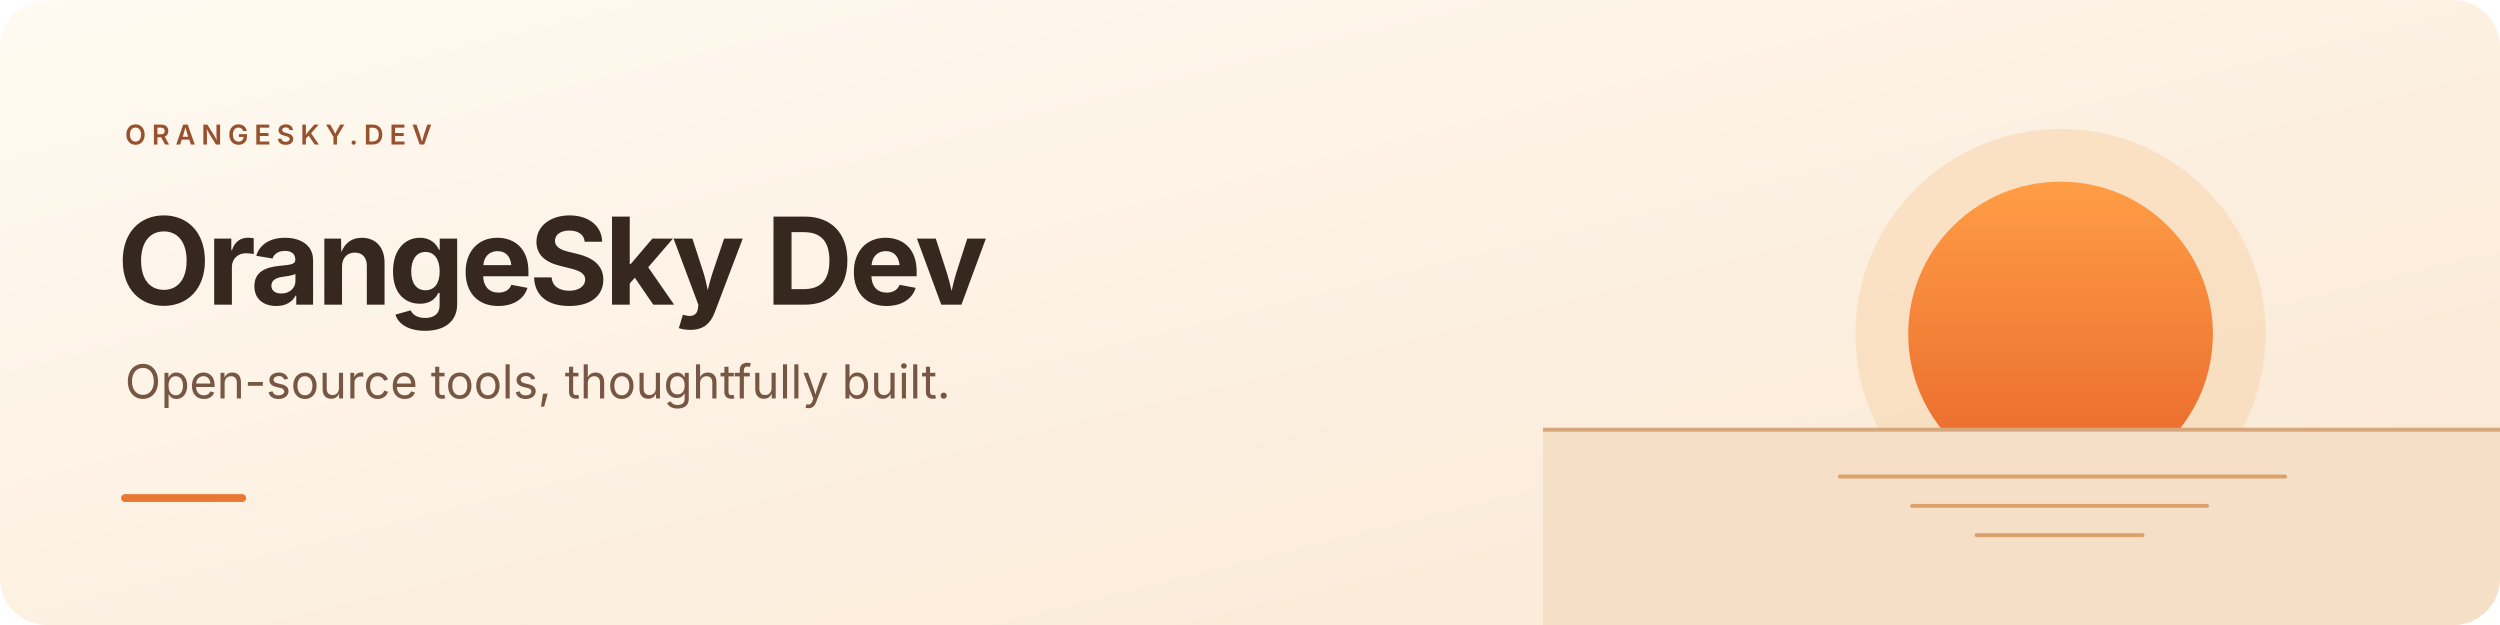
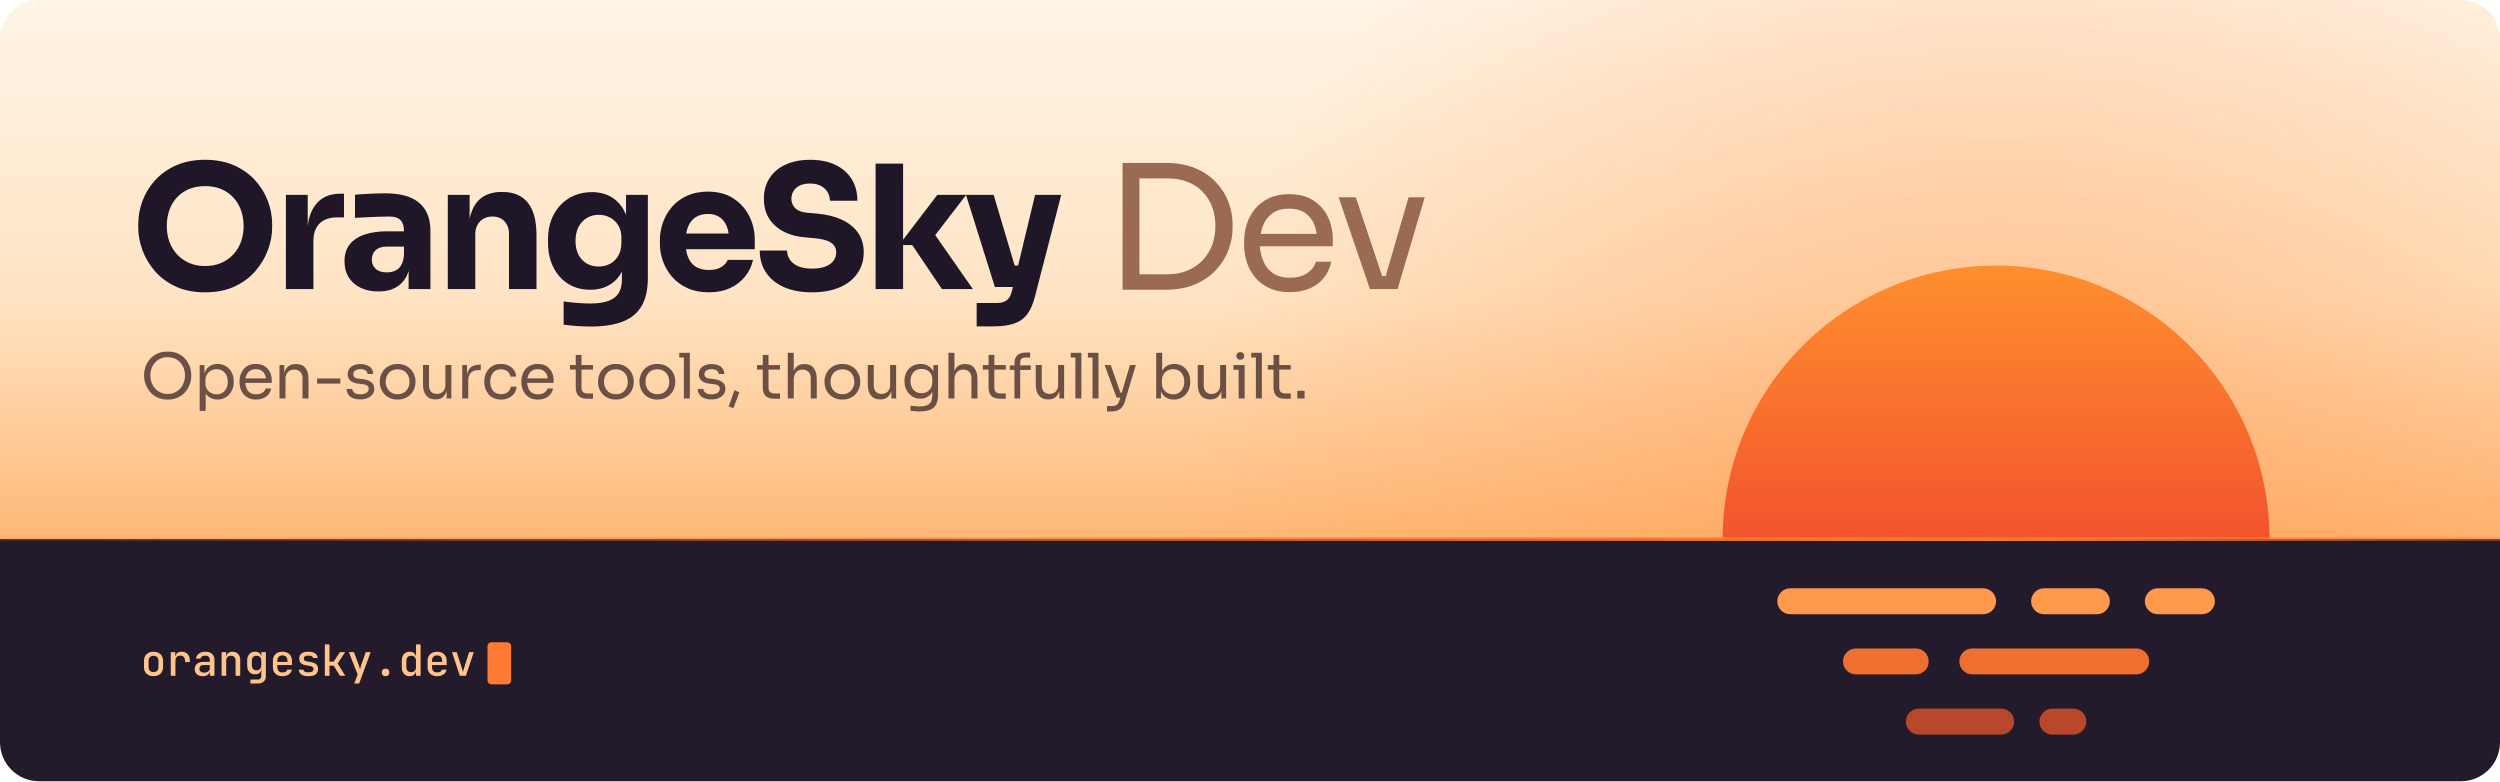
- <svg xmlns="http://www.w3.org/2000/svg" width="1280" height="320" viewBox="0 0 1280 320" role="img" aria-labelledby="title desc">
+ <svg xmlns="http://www.w3.org/2000/svg" width="1280" height="400" viewBox="0 0 1280 400" role="img" aria-labelledby="title desc">
  <defs>
-     <linearGradient id="sky" x1="0" y1="0" x2="1" y2="1">
-       <stop offset="0" stop-color="#fffaf2" />
-       <stop offset="1" stop-color="#fae7d2" />
+     <linearGradient id="sky" x1="0" y1="0" x2="0" y2="276" gradientUnits="userSpaceOnUse">
+       <stop offset="0" stop-color="#fff4e6" />
+       <stop offset="0.55" stop-color="#ffe4c4" />
+       <stop offset="1" stop-color="#ffb877" />
    </linearGradient>
-     <linearGradient id="sun" x1="0" y1="0" x2="0" y2="1">
-       <stop offset="0" stop-color="#ff9d45" />
-       <stop offset="1" stop-color="#e8662b" />
+     <radialGradient id="glow" cx="1022" cy="276" r="420" gradientUnits="userSpaceOnUse">
+       <stop offset="0" stop-color="#ff9447" stop-opacity="0.5" />
+       <stop offset="1" stop-color="#ff9447" stop-opacity="0" />
+     </radialGradient>
+     <linearGradient id="sun" x1="0" y1="136" x2="0" y2="276" gradientUnits="userSpaceOnUse">
+       <stop offset="0" stop-color="#ff8f2e" />
+       <stop offset="1" stop-color="#f2542d" />
+     </linearGradient>
+     <linearGradient id="horizon" x1="0" y1="0" x2="1280" y2="0" gradientUnits="userSpaceOnUse">
+       <stop offset="0" stop-color="#ff7a33" stop-opacity="0.15" />
+       <stop offset="0.8" stop-color="#ff7a33" stop-opacity="1" />
+       <stop offset="1" stop-color="#ff7a33" stop-opacity="0.35" />
    </linearGradient>
    <clipPath id="frame">
-       <rect width="1280" height="320" rx="24" />
+       <rect width="1280" height="400" rx="20" />
    </clipPath>
  </defs>
  <g clip-path="url(#frame)">
-     <rect width="1280" height="320" fill="url(#sky)" />
-     <circle cx="1055" cy="171" r="105" fill="#f7d5ad" opacity="0.55" />
-     <circle cx="1055" cy="171" r="78" fill="url(#sun)" />
-     <path d="M790 220 H1280 V320 H790 Z" fill="#f5dfc7" />
-     <path d="M790 220 H1280" stroke="#d7a67b" stroke-width="2" />
-     <path d="M942 244 H1170 M979 259 H1130 M1012 274 H1097" fill="none" stroke="#dca16b" stroke-width="2" stroke-linecap="round" />
-     <g font-family="Segoe UI, Inter, Arial, sans-serif">
-       <text x="64" y="74" fill="#98512d" font-size="14" font-weight="600" letter-spacing="3">ORANGESKY.DEV</text>
-       <text x="60" y="156" fill="#36271f" font-size="62" font-weight="650" letter-spacing="-2">OrangeSky Dev</text>
-       <text x="64" y="204" fill="#775744" font-size="24">Open-source tools, thoughtfully built.</text>
-       <path d="M64 255 H124" stroke="#e87834" stroke-width="4" stroke-linecap="round" />
-     </g>
+     <rect width="1280" height="276" fill="url(#sky)" />
+     <rect width="1280" height="276" fill="url(#glow)" />
+     <path d="M882 276A140 140 0 0 1 1162 276Z" fill="url(#sun)" />
+     <rect y="276" width="1280" height="124" fill="#231a2c" />
+     <rect y="275" width="1280" height="2" fill="url(#horizon)" />
+     <rect x="910" y="301.2" width="112" height="13.3" rx="6.65" fill="#ff9a4d" />
+     <rect x="1039.92" y="301.2" width="40.32" height="13.3" rx="6.65" fill="#ff9a4d" />
+     <rect x="1098.16" y="301.2" width="35.84" height="13.3" rx="6.65" fill="#ff9a4d" />
+     <rect x="943.6" y="332" width="43.9" height="13.3" rx="6.65" fill="#ef6f31" />
+     <rect x="1003.18" y="332" width="97.22" height="13.3" rx="6.65" fill="#ef6f31" />
+     <rect x="975.8" y="362.8" width="55.44" height="13.3" rx="6.65" fill="#b9472b" />
+     <rect x="1044.18" y="362.8" width="24.02" height="13.3" rx="6.65" fill="#b9472b" />
+     <path d="M105.02 149.67L105.02 149.67Q96.3 149.67 89.84 146.64Q83.37 143.6 79.14 138.63Q74.92 133.66 72.85 127.85Q70.78 122.04 70.78 116.67L70.78 116.67L70.78 114.74Q70.78 108.75 72.94 102.9Q75.1 97.05 79.41 92.3Q83.72 87.54 90.14 84.68Q96.57 81.82 105.02 81.82L105.02 81.82Q113.46 81.82 119.89 84.68Q126.31 87.54 130.62 92.3Q134.94 97.05 137.14 102.9Q139.34 108.75 139.34 114.74L139.34 114.74L139.34 116.67Q139.34 122.04 137.22 127.85Q135.11 133.66 130.89 138.63Q126.66 143.6 120.2 146.64Q113.73 149.67 105.02 149.67M105.02 136.21L105.02 136.21Q109.59 136.21 113.24 134.62Q116.9 133.04 119.49 130.22Q122.09 127.41 123.41 123.71Q124.73 120.02 124.73 115.79L124.73 115.79Q124.73 111.3 123.36 107.56Q122 103.82 119.4 101.05Q116.81 98.28 113.2 96.78Q109.59 95.29 105.02 95.29L105.02 95.29Q100.44 95.29 96.83 96.78Q93.22 98.28 90.63 101.05Q88.03 103.82 86.71 107.56Q85.39 111.3 85.39 115.79L85.39 115.79Q85.39 120.02 86.71 123.71Q88.03 127.41 90.63 130.22Q93.22 133.04 96.83 134.62Q100.44 136.21 105.02 136.21M160.46 148L146.38 148L146.38 99.78L157.55 99.78L157.55 115.7Q158.34 108.84 161.69 104.7L161.69 104.7Q166 99.16 174.27 99.16L174.27 99.16L176.12 99.16L176.12 111.3L172.6 111.3Q166.79 111.3 163.62 114.43Q160.46 117.55 160.46 123.45L160.46 123.45L160.46 148M220.38 148L209.21 148L209.21 138.76Q208.59 140.61 207.8 142.1L207.8 142.1Q205.78 145.54 202.3 147.38Q198.82 149.23 193.81 149.23L193.81 149.23Q188.62 149.23 184.7 147.38Q180.78 145.54 178.58 142.06Q176.38 138.58 176.38 133.74L176.38 133.74Q176.38 128.46 179.11 125.08Q181.84 121.69 186.77 120.06Q191.7 118.43 198.12 118.43L198.12 118.43L206.83 118.43L206.83 118.26Q206.83 114.56 205.07 112.71Q203.31 110.86 199.44 110.86L199.44 110.86Q197.5 110.86 194.34 110.95Q191.17 111.04 187.82 111.22Q184.48 111.39 181.75 111.57L181.75 111.57L181.75 99.69Q183.78 99.51 186.5 99.34Q189.23 99.16 192.14 99.07Q195.04 98.98 197.59 98.98L197.59 98.98Q204.98 98.98 210.04 101.1Q215.1 103.21 217.74 107.48Q220.38 111.74 220.38 118.43L220.38 118.43L220.38 148M206.83 130.14L206.83 126.26L198.03 126.26Q194.34 126.26 192.36 128.07Q190.38 129.87 190.38 132.95L190.38 132.95Q190.38 135.86 192.36 137.66Q194.34 139.46 198.03 139.46L198.03 139.46Q200.41 139.46 202.3 138.63Q204.19 137.79 205.42 135.77Q206.66 133.74 206.83 130.14L206.83 130.14M243.35 148L229.27 148L229.27 99.78L240.45 99.78L240.45 111.92Q240.89 109.9 241.59 108.14L241.59 108.14Q243.44 103.21 247.31 100.74Q251.18 98.28 256.73 98.28L256.73 98.28L257.34 98.28Q265.79 98.28 270.24 103.78Q274.68 109.28 274.68 120.46L274.68 120.46L274.68 148L260.6 148L260.6 119.66Q260.6 115.79 258.31 113.33Q256.02 110.86 252.15 110.86L252.15 110.86Q248.19 110.86 245.77 113.37Q243.35 115.88 243.35 119.93L243.35 119.93L243.35 148M302.58 167.18L302.58 167.18Q299.06 167.18 295.36 166.92Q291.66 166.66 288.58 166.22L288.58 166.22L288.58 154.34Q291.66 154.78 295.4 155.08Q299.14 155.39 302.22 155.39L302.22 155.39Q307.94 155.39 311.51 154.07Q315.07 152.75 316.74 150.07Q318.42 147.38 318.42 143.16L318.42 143.16L318.42 139.02Q316.13 143.51 311.99 145.89L311.99 145.89Q307.86 148.35 302.14 148.35L302.14 148.35Q297.21 148.35 293.2 146.55Q289.2 144.74 286.38 141.49Q283.57 138.23 282.07 133.88Q280.58 129.52 280.58 124.42L280.58 124.42L280.58 122.39Q280.58 117.29 282.16 112.89Q283.74 108.49 286.74 105.23Q289.73 101.98 293.86 100.17Q298 98.37 303.02 98.37L303.02 98.37Q308.82 98.37 313.09 100.92Q317.36 103.47 319.82 108.4L319.82 108.4Q320.18 109.19 320.53 109.98L320.53 109.98L320.53 99.78L331.7 99.78L331.7 142.28Q331.7 151.17 328.54 156.62Q325.37 162.08 318.9 164.63Q312.43 167.18 302.58 167.18M306.54 136.47L306.54 136.47Q309.79 136.47 312.43 135.02Q315.07 133.57 316.61 130.84Q318.15 128.11 318.15 124.24L318.15 124.24L318.15 121.69Q318.15 117.9 316.52 115.31Q314.9 112.71 312.26 111.35Q309.62 109.98 306.62 109.98L306.62 109.98Q303.1 109.98 300.38 111.66Q297.65 113.33 296.15 116.32Q294.66 119.31 294.66 123.36L294.66 123.36Q294.66 127.5 296.2 130.44Q297.74 133.39 300.42 134.93Q303.1 136.47 306.54 136.47M362.94 149.67L362.94 149.67Q356.78 149.67 352.08 147.56Q347.37 145.45 344.24 141.88Q341.12 138.32 339.49 133.88Q337.86 129.43 337.86 124.77L337.86 124.77L337.86 123.01Q337.86 118.17 339.49 113.72Q341.12 109.28 344.2 105.76Q347.28 102.24 351.9 100.17Q356.52 98.1 362.42 98.1L362.42 98.1Q370.16 98.1 375.48 101.58Q380.81 105.06 383.62 110.64Q386.44 116.23 386.44 122.83L386.44 122.83L386.44 127.58L351.24 127.58Q351.5 129.7 352.21 131.46L352.21 131.46Q353.44 134.71 356.08 136.47Q358.72 138.23 362.94 138.23L362.94 138.23Q366.82 138.23 369.28 136.74Q371.74 135.24 372.62 133.04L372.62 133.04L385.56 133.04Q384.5 137.88 381.42 141.66Q378.34 145.45 373.68 147.56Q369.02 149.67 362.94 149.67M351.33 119.58L351.33 119.58L373.06 119.58Q372.8 117.55 372.1 115.88L372.1 115.88Q370.86 112.8 368.44 111.17Q366.02 109.54 362.42 109.54L362.42 109.54Q358.72 109.54 356.17 111.22Q353.62 112.89 352.3 116.06L352.3 116.06Q351.68 117.64 351.33 119.58M415.83 149.67L415.83 149.67Q407.12 149.67 401.14 146.9Q395.15 144.13 392.07 139.33Q388.99 134.54 388.99 128.29L388.99 128.29L402.98 128.29Q402.98 130.75 404.35 132.86Q405.71 134.98 408.53 136.25Q411.34 137.53 415.83 137.53L415.83 137.53Q419.88 137.53 422.61 136.47Q425.34 135.42 426.74 133.52Q428.15 131.63 428.15 129.17L428.15 129.17Q428.15 126.09 425.51 124.28Q422.87 122.48 416.98 121.95L416.98 121.95L412.14 121.51Q402.54 120.72 396.82 115.53Q391.1 110.34 391.1 101.8L391.1 101.8Q391.1 95.64 394.05 91.15Q397 86.66 402.28 84.24Q407.56 81.82 414.78 81.82L414.78 81.82Q422.34 81.82 427.76 84.42Q433.17 87.02 436.07 91.72Q438.98 96.43 438.98 102.77L438.98 102.77L424.9 102.77Q424.9 100.39 423.75 98.41Q422.61 96.43 420.36 95.2Q418.12 93.97 414.78 93.97L414.78 93.97Q411.61 93.97 409.45 95.02Q407.3 96.08 406.24 97.88Q405.18 99.69 405.18 101.8L405.18 101.8Q405.18 104.53 407.12 106.55Q409.06 108.58 413.46 108.93L413.46 108.93L418.38 109.37Q425.42 109.98 430.79 112.4Q436.16 114.82 439.2 119Q442.23 123.18 442.23 129.17L442.23 129.17Q442.23 135.33 439.02 139.95Q435.81 144.57 429.91 147.12Q424.02 149.67 415.83 149.67M498.11 148L482.27 148L467.05 125.47L462.38 125.47L462.38 148L448.3 148L448.3 83.76L462.38 83.76L462.38 122.74L479.9 99.78L494.68 99.78L478.84 120.37L498.11 148M508.67 167.1L500.05 167.1L500.05 155.13L510.08 155.13Q512.37 155.13 513.95 154.56Q515.54 153.98 516.5 152.66Q517.47 151.34 518.09 149.06L518.09 149.06L518.62 146.94L509.38 146.94L494.59 99.78L508.76 99.78L519.5 135.94L521.26 135.94L529.97 99.78L543.34 99.78L529.88 151.87Q528.47 157.5 525.96 160.85Q523.46 164.19 519.28 165.64Q515.1 167.1 508.67 167.1L508.67 167.1" fill="#1f1727" />
+     <path d="M596.76 148.35L574.76 148.35L574.76 83.41L596.76 83.41Q605.47 83.41 611.9 86.09Q618.32 88.78 622.59 93.31Q626.86 97.84 628.97 103.43Q631.08 109.02 631.08 114.82L631.08 114.82L631.08 116.76Q631.08 122.39 628.97 128.02Q626.86 133.66 622.59 138.23Q618.32 142.81 611.9 145.58Q605.47 148.35 596.76 148.35L596.76 148.35M597.64 91.33L583.38 91.33L583.38 140.43L597.64 140.43Q603.45 140.43 607.98 138.54Q612.51 136.65 615.72 133.3Q618.94 129.96 620.61 125.47Q622.28 120.98 622.28 115.79L622.28 115.79Q622.28 110.34 620.61 105.89Q618.94 101.45 615.72 98.15Q612.51 94.85 607.98 93.09Q603.45 91.33 597.64 91.33L597.64 91.33M660.47 149.58L660.47 149.58Q654.31 149.58 649.82 147.47Q645.34 145.36 642.52 141.88Q639.7 138.41 638.34 134.1Q636.98 129.78 636.98 125.3L636.98 125.3L636.98 123.71Q636.98 119.14 638.34 114.82Q639.7 110.51 642.52 107.04Q645.34 103.56 649.69 101.49Q654.05 99.42 659.94 99.42L659.94 99.42Q667.6 99.42 672.57 102.72Q677.54 106.02 679.96 111.22Q682.38 116.41 682.38 122.3L682.38 122.3L682.38 126.09L645.07 126.09Q645.34 130.14 646.74 133.48L646.74 133.48Q648.33 137.53 651.76 139.86Q655.19 142.19 660.47 142.19L660.47 142.19Q666.02 142.19 669.49 139.73Q672.97 137.26 673.67 134.01L673.67 134.01L681.59 134.01Q680.62 138.85 677.72 142.37Q674.82 145.89 670.42 147.74Q666.02 149.58 660.47 149.58M645.42 119.75L645.42 119.75L674.11 119.75Q673.76 116.85 672.7 114.47L672.7 114.47Q671.12 110.86 667.95 108.84Q664.78 106.82 659.94 106.82L659.94 106.82Q654.93 106.82 651.63 109.1Q648.33 111.39 646.74 115.35L646.74 115.35Q645.86 117.38 645.42 119.75M715.56 148L701.39 148L685.38 101.01L694.18 101.01L707.64 141.31L709.49 141.31L721.19 101.01L729.46 101.01L715.56 148" fill="#9a6a52" />
+     <path d="M85.86 204.58L85.86 204.58Q82.72 204.58 80.45 203.46Q78.18 202.34 76.7 200.51Q75.23 198.69 74.51 196.61Q73.79 194.53 73.79 192.61L73.79 192.61L73.79 191.9Q73.79 189.82 74.53 187.71Q75.26 185.6 76.77 183.86Q78.27 182.11 80.53 181.06Q82.78 180 85.86 180L85.86 180Q88.93 180 91.18 181.06Q93.44 182.11 94.94 183.86Q96.45 185.6 97.18 187.71Q97.92 189.82 97.92 191.9L97.92 191.9L97.92 192.61Q97.92 194.53 97.2 196.61Q96.48 198.69 95.01 200.51Q93.54 202.34 91.26 203.46Q88.99 204.58 85.86 204.58M85.86 201.7L85.86 201.7Q87.9 201.7 89.55 200.93Q91.2 200.16 92.35 198.83Q93.5 197.5 94.11 195.82Q94.72 194.14 94.72 192.29L94.72 192.29Q94.72 190.34 94.11 188.64Q93.5 186.94 92.35 185.65Q91.2 184.35 89.55 183.62Q87.9 182.88 85.86 182.88L85.86 182.88Q83.81 182.88 82.16 183.62Q80.51 184.35 79.36 185.65Q78.21 186.94 77.6 188.64Q76.99 190.34 76.99 192.29L76.99 192.29Q76.99 194.14 77.6 195.82Q78.21 197.5 79.36 198.83Q80.51 200.16 82.16 200.93Q83.81 201.7 85.86 201.7M105.31 210.4L102.24 210.4L102.24 186.91L104.67 186.91L104.67 191.07Q104.93 190.34 105.28 189.73L105.28 189.73Q106.27 188 107.9 187.17Q109.54 186.34 111.46 186.34L111.46 186.34Q113.31 186.34 114.83 187.04Q116.35 187.74 117.44 188.96Q118.53 190.18 119.1 191.78Q119.68 193.38 119.68 195.17L119.68 195.17L119.68 195.74Q119.68 197.54 119.07 199.14Q118.46 200.74 117.36 201.95Q116.26 203.17 114.74 203.87Q113.22 204.58 111.39 204.58Q109.57 204.58 107.9 203.78L107.9 203.78Q106.37 203.04 105.31 201.44L105.31 201.44L105.31 210.4M110.91 201.89L110.91 201.89Q112.64 201.89 113.92 201.07Q115.2 200.26 115.9 198.8Q116.61 197.34 116.61 195.46L116.61 195.46Q116.61 193.54 115.9 192.1Q115.2 190.66 113.92 189.84Q112.64 189.02 110.91 189.02L110.91 189.02Q109.38 189.02 108.06 189.71Q106.75 190.4 105.97 191.7Q105.18 192.99 105.18 194.82L105.18 194.82L105.18 196.29Q105.18 198.05 105.98 199.3Q106.78 200.54 108.1 201.22Q109.41 201.89 110.91 201.89M131.17 204.58L131.17 204.58Q128.93 204.58 127.3 203.81Q125.66 203.04 124.64 201.78Q123.62 200.51 123.12 198.94Q122.62 197.38 122.62 195.74L122.62 195.74L122.62 195.17Q122.62 193.5 123.12 191.94Q123.62 190.37 124.64 189.1Q125.66 187.84 127.25 187.09Q128.83 186.34 130.98 186.34L130.98 186.34Q133.76 186.34 135.57 187.54Q137.38 188.74 138.26 190.62Q139.14 192.51 139.14 194.66L139.14 194.66L139.14 196.03L125.57 196.03Q125.66 197.5 126.18 198.72L126.18 198.72Q126.75 200.19 128 201.04Q129.25 201.89 131.17 201.89L131.17 201.89Q133.18 201.89 134.45 200.99Q135.71 200.1 135.97 198.91L135.97 198.91L138.85 198.91Q138.5 200.67 137.44 201.95Q136.38 203.23 134.78 203.9Q133.18 204.58 131.17 204.58M125.7 193.73L125.7 193.73L136.13 193.73Q136 192.67 135.62 191.81L135.62 191.81Q135.04 190.5 133.89 189.76Q132.74 189.02 130.98 189.02L130.98 189.02Q129.15 189.02 127.95 189.86Q126.75 190.69 126.18 192.13L126.18 192.13Q125.86 192.86 125.7 193.73M146.18 204L143.1 204L143.1 186.91L145.54 186.91L145.54 190.91Q145.66 190.4 145.86 189.95L145.86 189.95Q146.53 188.22 147.94 187.31Q149.34 186.4 151.49 186.4L151.49 186.4L151.62 186.4Q154.85 186.4 156.4 188.42Q157.95 190.43 157.95 194.24L157.95 194.24L157.95 204L154.88 204L154.88 193.6Q154.88 191.62 153.76 190.42Q152.64 189.22 150.69 189.22L150.69 189.22Q148.67 189.22 147.42 190.46Q146.18 191.71 146.18 193.79L146.18 193.79L146.18 204M174.27 196.42L162.37 196.42L162.37 193.79L174.27 193.79L174.27 196.42M184.54 204.51L184.54 204.51Q181.18 204.51 179.34 203.07Q177.5 201.63 177.44 199.14L177.44 199.14L180.32 199.14Q180.38 200.13 181.33 201.01Q182.27 201.89 184.54 201.89L184.54 201.89Q186.59 201.89 187.68 201.07Q188.77 200.26 188.77 199.07L188.77 199.07Q188.77 198.02 187.97 197.42Q187.17 196.83 185.38 196.64L185.38 196.64L183.52 196.45Q181.09 196.19 179.55 194.99Q178.02 193.79 178.02 191.62L178.02 191.62Q178.02 189.98 178.85 188.82Q179.68 187.65 181.15 187.02Q182.62 186.4 184.54 186.4L184.54 186.4Q187.42 186.4 189.22 187.68Q191.01 188.96 191.07 191.49L191.07 191.49L188.19 191.49Q188.16 190.46 187.25 189.74Q186.34 189.02 184.54 189.02L184.54 189.02Q182.75 189.02 181.82 189.76Q180.9 190.5 180.9 191.62L180.9 191.62Q180.9 192.58 181.55 193.15Q182.21 193.73 183.71 193.89L183.71 193.89L185.57 194.08Q188.32 194.37 189.98 195.6Q191.65 196.83 191.65 199.07L191.65 199.07Q191.65 200.67 190.74 201.9Q189.82 203.14 188.22 203.82Q186.62 204.51 184.54 204.51M203.58 204.58L203.58 204.58Q201.34 204.58 199.65 203.81Q197.95 203.04 196.78 201.78Q195.62 200.51 195.02 198.94Q194.43 197.38 194.43 195.74L194.43 195.74L194.43 195.17Q194.43 193.54 195.04 191.95Q195.65 190.37 196.83 189.1Q198.02 187.84 199.71 187.09Q201.41 186.34 203.58 186.34L203.58 186.34Q205.76 186.34 207.46 187.09Q209.15 187.84 210.34 189.1Q211.52 190.37 212.13 191.95Q212.74 193.54 212.74 195.17L212.74 195.17L212.74 195.74Q212.74 197.38 212.14 198.94Q211.55 200.51 210.38 201.78Q209.22 203.04 207.52 203.81Q205.82 204.58 203.58 204.58M203.58 201.82L203.58 201.82Q205.5 201.82 206.86 200.98Q208.22 200.13 208.94 198.69Q209.66 197.25 209.66 195.46L209.66 195.46Q209.66 193.63 208.93 192.19Q208.19 190.75 206.83 189.92Q205.47 189.09 203.58 189.09L203.58 189.09Q201.73 189.09 200.35 189.92Q198.98 190.75 198.24 192.19Q197.5 193.63 197.5 195.46L197.5 195.46Q197.5 197.25 198.22 198.69Q198.94 200.13 200.3 200.98Q201.66 201.82 203.58 201.82M223.01 204.51L222.88 204.51Q219.84 204.51 218.21 202.53Q216.58 200.54 216.58 196.8L216.58 196.8L216.58 186.88L219.65 186.88L219.65 197.41Q219.65 199.42 220.74 200.56Q221.82 201.7 223.68 201.7L223.68 201.7Q225.6 201.7 226.82 200.46Q228.03 199.23 228.03 197.09L228.03 197.09L228.03 186.88L231.1 186.88L231.1 204L228.67 204L228.67 200.03Q228.54 200.51 228.38 200.93L228.38 200.93Q227.71 202.69 226.38 203.6Q225.06 204.51 223.01 204.51L223.01 204.51M239.74 204L236.67 204L236.67 186.91L239.1 186.91L239.1 192.03Q239.42 189.73 240.64 188.45L240.64 188.45Q242.27 186.72 245.57 186.72L245.57 186.72L246.14 186.72L246.14 189.47L245.06 189.47Q242.5 189.47 241.12 190.83Q239.74 192.19 239.74 194.75L239.74 194.75L239.74 204M256.54 204.58L256.54 204.58Q254.34 204.58 252.72 203.81Q251.1 203.04 250.05 201.74Q248.99 200.45 248.46 198.88Q247.94 197.31 247.94 195.74L247.94 195.74L247.94 195.17Q247.94 193.54 248.46 191.97Q248.99 190.4 250.06 189.14Q251.14 187.87 252.74 187.1Q254.34 186.34 256.48 186.34L256.48 186.34Q258.62 186.34 260.34 187.14Q262.05 187.94 263.09 189.39Q264.13 190.85 264.26 192.83L264.26 192.83L261.31 192.83Q261.09 191.23 259.84 190.16Q258.59 189.09 256.48 189.09L256.48 189.09Q254.66 189.09 253.44 189.92Q252.22 190.75 251.62 192.19Q251.01 193.63 251.01 195.46L251.01 195.46Q251.01 197.22 251.62 198.67Q252.22 200.13 253.46 200.98Q254.69 201.82 256.54 201.82L256.54 201.82Q257.98 201.82 259.04 201.31Q260.1 200.8 260.74 199.94Q261.38 199.07 261.5 197.98L261.5 197.98L264.45 197.98Q264.35 200 263.28 201.47Q262.21 202.94 260.46 203.76Q258.72 204.58 256.54 204.58M275.49 204.58L275.49 204.58Q273.25 204.58 271.62 203.81Q269.98 203.04 268.96 201.78Q267.94 200.51 267.44 198.94Q266.94 197.38 266.94 195.74L266.94 195.74L266.94 195.17Q266.94 193.5 267.44 191.94Q267.94 190.37 268.96 189.1Q269.98 187.84 271.57 187.09Q273.15 186.34 275.3 186.34L275.3 186.34Q278.08 186.34 279.89 187.54Q281.7 188.74 282.58 190.62Q283.46 192.51 283.46 194.66L283.46 194.66L283.46 196.03L269.89 196.03Q269.98 197.5 270.5 198.72L270.5 198.72Q271.07 200.19 272.32 201.04Q273.57 201.89 275.49 201.89L275.49 201.89Q277.5 201.89 278.77 200.99Q280.03 200.1 280.29 198.91L280.29 198.91L283.17 198.91Q282.82 200.67 281.76 201.95Q280.7 203.23 279.1 203.9Q277.5 204.58 275.49 204.58M270.02 193.73L270.02 193.73L280.45 193.73Q280.32 192.67 279.94 191.81L279.94 191.81Q279.36 190.5 278.21 189.76Q277.06 189.02 275.3 189.02L275.3 189.02Q273.47 189.02 272.27 189.86Q271.07 190.69 270.5 192.13L270.5 192.13Q270.18 192.86 270.02 193.73M303.62 204.19L300.99 204.19Q299.07 204.19 297.68 203.65Q296.29 203.1 295.54 201.78Q294.78 200.45 294.78 198.18L294.78 198.18L294.78 189.22L291.84 189.22L291.84 186.91L294.78 186.91L294.78 181.73L297.73 181.73L297.73 186.91L303.62 186.91L303.62 189.22L297.73 189.22L297.73 198.56Q297.73 199.94 298.48 200.69Q299.23 201.44 300.61 201.44L300.61 201.44L303.62 201.44L303.62 204.19M315.33 204.58L315.33 204.58Q313.09 204.58 311.39 203.81Q309.7 203.04 308.53 201.78Q307.36 200.51 306.77 198.94Q306.18 197.38 306.18 195.74L306.18 195.74L306.18 195.17Q306.18 193.54 306.78 191.95Q307.39 190.37 308.58 189.1Q309.76 187.84 311.46 187.09Q313.15 186.34 315.33 186.34L315.33 186.34Q317.5 186.34 319.2 187.09Q320.9 187.84 322.08 189.1Q323.26 190.37 323.87 191.95Q324.48 193.54 324.48 195.17L324.48 195.17L324.48 195.74Q324.48 197.38 323.89 198.94Q323.3 200.51 322.13 201.78Q320.96 203.04 319.26 203.81Q317.57 204.58 315.33 204.58M315.33 201.82L315.33 201.82Q317.25 201.82 318.61 200.98Q319.97 200.13 320.69 198.69Q321.41 197.25 321.41 195.46L321.41 195.46Q321.41 193.63 320.67 192.19Q319.94 190.75 318.58 189.92Q317.22 189.09 315.33 189.09L315.33 189.09Q313.47 189.09 312.1 189.92Q310.72 190.75 309.98 192.19Q309.25 193.63 309.25 195.46L309.25 195.46Q309.25 197.25 309.97 198.69Q310.69 200.13 312.05 200.98Q313.41 201.82 315.33 201.82M336.58 204.58L336.58 204.58Q334.34 204.58 332.64 203.81Q330.94 203.04 329.78 201.78Q328.61 200.51 328.02 198.94Q327.42 197.38 327.42 195.74L327.42 195.74L327.42 195.17Q327.42 193.54 328.03 191.95Q328.64 190.37 329.82 189.1Q331.01 187.84 332.7 187.09Q334.4 186.34 336.58 186.34L336.58 186.34Q338.75 186.34 340.45 187.09Q342.14 187.84 343.33 189.1Q344.51 190.37 345.12 191.95Q345.73 193.54 345.73 195.17L345.73 195.17L345.73 195.74Q345.73 197.38 345.14 198.94Q344.54 200.51 343.38 201.78Q342.21 203.04 340.51 203.81Q338.82 204.58 336.58 204.58M336.58 201.82L336.58 201.82Q338.5 201.82 339.86 200.98Q341.22 200.13 341.94 198.69Q342.66 197.25 342.66 195.46L342.66 195.46Q342.66 193.63 341.92 192.19Q341.18 190.75 339.82 189.92Q338.46 189.09 336.58 189.09L336.58 189.09Q334.72 189.09 333.34 189.92Q331.97 190.75 331.23 192.19Q330.5 193.63 330.5 195.46L330.5 195.46Q330.5 197.25 331.22 198.69Q331.94 200.13 333.3 200.98Q334.66 201.82 336.58 201.82M353.22 204L350.14 204L350.14 183.07L347.78 183.07L347.78 180.64L353.22 180.64L353.22 204M364.32 204.51L364.32 204.51Q360.96 204.51 359.12 203.07Q357.28 201.63 357.22 199.14L357.22 199.14L360.1 199.14Q360.16 200.13 361.1 201.01Q362.05 201.89 364.32 201.89L364.32 201.89Q366.37 201.89 367.46 201.07Q368.54 200.26 368.54 199.07L368.54 199.07Q368.54 198.02 367.74 197.42Q366.94 196.83 365.15 196.64L365.15 196.64L363.3 196.45Q360.86 196.19 359.33 194.99Q357.79 193.79 357.79 191.62L357.79 191.62Q357.79 189.98 358.62 188.82Q359.46 187.65 360.93 187.02Q362.4 186.4 364.32 186.4L364.32 186.4Q367.2 186.4 368.99 187.68Q370.78 188.96 370.85 191.49L370.85 191.49L367.97 191.49Q367.94 190.46 367.02 189.74Q366.11 189.02 364.32 189.02L364.32 189.02Q362.53 189.02 361.6 189.76Q360.67 190.5 360.67 191.62L360.67 191.62Q360.67 192.58 361.33 193.15Q361.98 193.73 363.49 193.89L363.49 193.89L365.34 194.08Q368.1 194.37 369.76 195.6Q371.42 196.83 371.42 199.07L371.42 199.07Q371.42 200.67 370.51 201.9Q369.6 203.14 368 203.82Q366.4 204.51 364.32 204.51M378.56 200.8L375.52 209.02L373.06 208.1L376.03 199.84L378.56 200.8M399.36 204.19L396.74 204.19Q394.82 204.19 393.42 203.65Q392.03 203.1 391.28 201.78Q390.53 200.45 390.53 198.18L390.53 198.18L390.53 189.22L387.58 189.22L387.58 186.91L390.53 186.91L390.53 181.73L393.47 181.73L393.47 186.91L399.36 186.91L399.36 189.22L393.47 189.22L393.47 198.56Q393.47 199.94 394.22 200.69Q394.98 201.44 396.35 201.44L396.35 201.44L399.36 201.44L399.36 204.19M406.4 204L403.33 204L403.33 180.64L406.4 180.64L406.4 189.92Q407.07 188.29 408.32 187.39L408.32 187.39Q409.7 186.4 411.84 186.4L411.84 186.4L411.97 186.4Q415.04 186.4 416.61 188.43Q418.18 190.46 418.18 194.24L418.18 194.24L418.18 204L415.1 204L415.1 193.6Q415.1 191.52 413.94 190.37Q412.77 189.22 410.91 189.22L410.91 189.22Q408.86 189.22 407.63 190.58Q406.4 191.94 406.4 194.14L406.4 194.14L406.4 204M431.3 204.58L431.3 204.58Q429.06 204.58 427.36 203.81Q425.66 203.04 424.5 201.78Q423.33 200.51 422.74 198.94Q422.14 197.38 422.14 195.74L422.14 195.74L422.14 195.17Q422.14 193.54 422.75 191.95Q423.36 190.37 424.54 189.1Q425.73 187.84 427.42 187.09Q429.12 186.34 431.3 186.34L431.3 186.34Q433.47 186.34 435.17 187.09Q436.86 187.84 438.05 189.1Q439.23 190.37 439.84 191.95Q440.45 193.54 440.45 195.17L440.45 195.17L440.45 195.74Q440.45 197.38 439.86 198.94Q439.26 200.51 438.1 201.78Q436.93 203.04 435.23 203.81Q433.54 204.58 431.3 204.58M431.3 201.82L431.3 201.82Q433.22 201.82 434.58 200.98Q435.94 200.13 436.66 198.69Q437.38 197.25 437.38 195.46L437.38 195.46Q437.38 193.63 436.64 192.19Q435.9 190.75 434.54 189.92Q433.18 189.09 431.3 189.09L431.3 189.09Q429.44 189.09 428.06 189.92Q426.69 190.75 425.95 192.19Q425.22 193.63 425.22 195.46L425.22 195.46Q425.22 197.25 425.94 198.69Q426.66 200.13 428.02 200.98Q429.38 201.82 431.3 201.82M450.72 204.51L450.59 204.51Q447.55 204.51 445.92 202.53Q444.29 200.54 444.29 196.8L444.29 196.8L444.29 186.88L447.36 186.88L447.36 197.41Q447.36 199.42 448.45 200.56Q449.54 201.7 451.39 201.7L451.39 201.7Q453.31 201.7 454.53 200.46Q455.74 199.23 455.74 197.09L455.74 197.09L455.74 186.88L458.82 186.88L458.82 204L456.38 204L456.38 200.03Q456.26 200.51 456.1 200.93L456.1 200.93Q455.42 202.69 454.1 203.6Q452.77 204.51 450.72 204.51L450.72 204.51M470.85 210.66L470.85 210.66Q469.66 210.66 468.46 210.56Q467.26 210.46 466.18 210.3L466.18 210.3L466.18 207.71Q467.33 207.87 468.59 207.98Q469.86 208.1 470.98 208.1L470.98 208.1Q473.31 208.1 474.7 207.47Q476.1 206.85 476.72 205.52Q477.34 204.19 477.34 202.11L477.34 202.11L477.34 200.61Q477.31 200.67 477.28 200.7L477.28 200.7Q476.29 202.43 474.7 203.28Q473.12 204.13 471.2 204.13L471.2 204.13Q469.41 204.13 467.92 203.44Q466.43 202.75 465.36 201.54Q464.29 200.32 463.7 198.74Q463.1 197.15 463.1 195.39L463.1 195.39L463.1 194.82Q463.1 193.02 463.71 191.47Q464.32 189.92 465.41 188.77Q466.5 187.62 468.02 186.98Q469.54 186.34 471.36 186.34L471.36 186.34Q473.5 186.34 475.14 187.25Q476.77 188.16 477.73 189.89L477.73 189.89Q477.79 190.05 477.86 190.18L477.86 190.18L477.86 186.91L480.29 186.91L480.29 201.98Q480.29 205.06 479.34 206.96Q478.4 208.86 476.34 209.76Q474.27 210.66 470.85 210.66M471.78 201.31L471.78 201.31Q473.31 201.31 474.58 200.64Q475.84 199.97 476.59 198.7Q477.34 197.44 477.34 195.68L477.34 195.68L477.34 194.21Q477.34 192.48 476.56 191.3Q475.78 190.11 474.53 189.5Q473.28 188.9 471.81 188.9L471.81 188.9Q470.14 188.9 468.86 189.66Q467.58 190.43 466.88 191.82Q466.18 193.22 466.18 195.1Q466.18 196.99 466.9 198.4Q467.62 199.81 468.88 200.56Q470.14 201.31 471.78 201.31M488.67 204L485.6 204L485.6 180.64L488.67 180.64L488.67 189.92Q489.34 188.29 490.59 187.39L490.59 187.39Q491.97 186.4 494.11 186.4L494.11 186.4L494.24 186.4Q497.31 186.4 498.88 188.43Q500.45 190.46 500.45 194.24L500.45 194.24L500.45 204L497.38 204L497.38 193.6Q497.38 191.52 496.21 190.37Q495.04 189.22 493.18 189.22L493.18 189.22Q491.14 189.22 489.9 190.58Q488.67 191.94 488.67 194.14L488.67 194.14L488.67 204M514.98 204.19L512.35 204.19Q510.43 204.19 509.04 203.65Q507.65 203.1 506.9 201.78Q506.14 200.45 506.14 198.18L506.14 198.18L506.14 189.22L503.2 189.22L503.2 186.91L506.14 186.91L506.14 181.73L509.09 181.73L509.09 186.91L514.98 186.91L514.98 189.22L509.09 189.22L509.09 198.56Q509.09 199.94 509.84 200.69Q510.59 201.44 511.97 201.44L511.97 201.44L514.98 201.44L514.98 204.19M522.34 204L519.39 204L519.39 189.41L517.02 189.41L517.02 187.1L519.39 187.1L519.39 186.05Q519.39 183.2 520.9 181.86Q522.4 180.51 525.31 180.51L525.31 180.51L527.42 180.51L527.42 183.07L524.8 183.07Q523.62 183.07 522.98 183.73Q522.34 184.38 522.34 185.54L522.34 185.54L522.34 187.1L527.74 187.1L527.74 189.41L522.34 189.41L522.34 204M536.74 204.51L536.61 204.51Q533.57 204.51 531.94 202.53Q530.3 200.54 530.3 196.8L530.3 196.8L530.3 186.88L533.38 186.88L533.38 197.41Q533.38 199.42 534.46 200.56Q535.55 201.7 537.41 201.7L537.41 201.7Q539.33 201.7 540.54 200.46Q541.76 199.23 541.76 197.09L541.76 197.09L541.76 186.88L544.83 186.88L544.83 204L542.4 204L542.4 200.03Q542.27 200.51 542.11 200.93L542.11 200.93Q541.44 202.69 540.11 203.6Q538.78 204.51 536.74 204.51L536.74 204.51M553.66 204L550.59 204L550.59 183.07L548.22 183.07L548.22 180.64L553.66 180.64L553.66 204M562.43 204L559.36 204L559.36 183.07L556.99 183.07L556.99 180.64L562.43 180.64L562.43 204M569.06 210.66L566.78 210.66L566.78 207.9L569.25 207.9Q570.34 207.9 571.09 207.63Q571.84 207.36 572.34 206.72Q572.83 206.08 573.15 205.02L573.15 205.02L573.57 203.62L571.68 203.62L565.57 186.91L568.7 186.91L573.66 201.06L574.34 201.06L578.53 186.91L581.54 186.91L575.84 205.82Q575.33 207.52 574.4 208.59Q573.47 209.66 572.14 210.16Q570.82 210.66 569.06 210.66L569.06 210.66M600.99 204.58L600.99 204.58Q598.88 204.58 597.23 203.65Q595.58 202.72 594.62 200.93L594.62 200.93Q594.5 200.74 594.4 200.48L594.4 200.48L594.4 204L591.97 204L591.97 180.64L595.04 180.64L595.04 189.86Q595.04 189.82 595.07 189.79L595.07 189.79Q596.06 188.03 597.68 187.18Q599.3 186.34 601.25 186.34L601.25 186.34Q603.07 186.34 604.58 187.02Q606.08 187.71 607.17 188.91Q608.26 190.11 608.83 191.7Q609.41 193.28 609.41 195.1L609.41 195.1L609.41 195.68Q609.41 197.5 608.82 199.1Q608.22 200.7 607.1 201.94Q605.98 203.17 604.43 203.87Q602.88 204.58 600.99 204.58M600.64 201.89L600.64 201.89Q602.37 201.89 603.65 201.06Q604.93 200.22 605.63 198.77Q606.34 197.31 606.34 195.39Q606.34 193.47 605.62 192.03Q604.9 190.59 603.62 189.81Q602.34 189.02 600.64 189.02L600.64 189.02Q599.1 189.02 597.79 189.71Q596.48 190.4 595.7 191.7Q594.91 192.99 594.91 194.82L594.91 194.82L594.91 196.29Q594.91 198.05 595.71 199.3Q596.51 200.54 597.82 201.22Q599.14 201.89 600.64 201.89M619.68 204.51L619.55 204.51Q616.51 204.51 614.88 202.53Q613.25 200.54 613.25 196.8L613.25 196.8L613.25 186.88L616.32 186.88L616.32 197.41Q616.32 199.42 617.41 200.56Q618.5 201.7 620.35 201.7L620.35 201.7Q622.27 201.7 623.49 200.46Q624.7 199.23 624.7 197.09L624.7 197.09L624.7 186.88L627.78 186.88L627.78 204L625.34 204L625.34 200.03Q625.22 200.51 625.06 200.93L625.06 200.93Q624.38 202.69 623.06 203.6Q621.73 204.51 619.68 204.51L619.68 204.51M637.25 204L634.18 204L634.18 189.34L631.55 189.34L631.55 186.91L637.25 186.91L637.25 204M635.04 184.16Q634.02 184.16 633.52 183.62Q633.02 183.07 633.02 182.24Q633.02 181.41 633.52 180.86Q634.02 180.32 635.04 180.32Q636.06 180.32 636.56 180.86Q637.06 181.41 637.06 182.24Q637.06 183.07 636.56 183.62Q636.06 184.16 635.04 184.16M646.08 204L643.01 204L643.01 183.07L640.64 183.07L640.64 180.64L646.08 180.64L646.08 204M660.86 204.19L658.24 204.19Q656.32 204.19 654.93 203.65Q653.54 203.1 652.78 201.78Q652.03 200.45 652.03 198.18L652.03 198.18L652.03 189.22L649.09 189.22L649.09 186.91L652.03 186.91L652.03 181.73L654.98 181.73L654.98 186.91L660.86 186.91L660.86 189.22L654.98 189.22L654.98 198.56Q654.98 199.94 655.73 200.69Q656.48 201.44 657.86 201.44L657.86 201.44L660.86 201.44L660.86 204.19M667.94 204L664.22 204L664.22 200.1L667.94 200.1L667.94 204" fill="#6b5045" />
+     <path d="M78.6 346.2L78.6 346.2Q77.1 346.2 76 345.63Q74.9 345.05 74.31 344Q73.72 342.94 73.72 341.51L73.72 341.51L73.72 338.39Q73.72 336.94 74.31 335.89Q74.9 334.85 76 334.27Q77.1 333.7 78.6 333.7L78.6 333.7Q80.1 333.7 81.2 334.27Q82.3 334.85 82.89 335.89Q83.48 336.94 83.48 338.39L83.48 338.39L83.48 341.51Q83.48 342.94 82.89 344Q82.3 345.05 81.2 345.63Q80.1 346.2 78.6 346.2M78.6 344.11L78.6 344.11Q79.81 344.11 80.47 343.44Q81.13 342.77 81.13 341.51L81.13 341.51L81.13 338.39Q81.13 337.11 80.47 336.45Q79.81 335.79 78.6 335.79L78.6 335.79Q77.41 335.79 76.74 336.45Q76.07 337.11 76.07 338.39L76.07 338.39L76.07 341.51Q76.07 342.77 76.74 343.44Q77.41 344.11 78.6 344.11M89.82 346L87.44 346L87.44 333.9L89.73 333.9L89.73 336.14Q89.95 335.26 90.44 334.67L90.44 334.67Q91.29 333.68 92.99 333.68L92.99 333.68Q94.92 333.68 96.06 334.88Q97.19 336.08 97.19 338.17L97.19 338.17L97.19 338.98L94.75 338.98L94.75 338.37Q94.75 337.07 94.1 336.38Q93.45 335.68 92.28 335.68Q91.12 335.68 90.47 336.39Q89.82 337.09 89.82 338.37L89.82 338.37L89.82 346M103.79 346.22L103.79 346.22Q101.9 346.22 100.81 345.24Q99.72 344.26 99.72 342.57L99.72 342.57Q99.72 340.85 100.88 339.87Q102.03 338.89 104.05 338.89L104.05 338.89L107.42 338.89L107.42 337.77Q107.42 336.78 106.8 336.23Q106.19 335.68 105.07 335.68L105.07 335.68Q104.08 335.68 103.42 336.11Q102.76 336.54 102.65 337.24L102.65 337.24L100.31 337.24Q100.51 335.62 101.82 334.65Q103.13 333.68 105.13 333.68L105.13 333.68Q107.29 333.68 108.54 334.77Q109.8 335.86 109.8 337.73L109.8 337.73L109.8 346L107.49 346L107.49 343.78L107.46 343.78Q107.31 344.79 106.47 345.43L106.47 345.43Q105.46 346.22 103.79 346.22M104.49 344.39L104.49 344.39Q105.77 344.39 106.6 343.75Q107.42 343.1 107.42 342.08L107.42 342.08L107.42 340.5L104.1 340.5Q103.17 340.5 102.64 341.01Q102.1 341.51 102.1 342.39L102.1 342.39Q102.1 343.32 102.73 343.86Q103.37 344.39 104.49 344.39M115.82 346L113.45 346L113.45 333.9L115.8 333.9L115.8 336.21L115.85 336.21Q115.98 335.15 116.66 334.49L116.66 334.49Q117.52 333.68 119.04 333.68L119.04 333.68Q120.84 333.68 121.92 334.84Q123 335.99 123 337.95L123 337.95L123 346L120.62 346L120.62 338.21Q120.62 337.02 119.98 336.39Q119.34 335.75 118.24 335.75L118.24 335.75Q117.12 335.75 116.47 336.42Q115.82 337.09 115.82 338.37L115.82 338.37L115.82 346M131.97 349.96L128.23 349.96L128.23 347.91L131.95 347.91Q132.87 347.91 133.32 347.47Q133.78 347.03 133.78 346.18L133.78 346.18L133.78 344.97L133.82 342.72L133.78 342.72Q133.67 343.8 132.94 344.46L132.94 344.46Q132.06 345.25 130.59 345.25L130.59 345.25Q128.72 345.25 127.64 344.02Q126.56 342.79 126.56 340.7L126.56 340.7L126.56 338.23Q126.56 336.14 127.64 334.91Q128.72 333.68 130.59 333.68L130.59 333.68Q132.06 333.68 132.94 334.47L132.94 334.47Q133.64 335.15 133.78 336.21L133.78 336.21L133.8 336.21L133.78 333.9L136.13 333.9L136.13 346.22Q136.13 347.96 135.03 348.96Q133.93 349.96 131.97 349.96L131.97 349.96M131.36 343.21L131.36 343.21Q132.48 343.21 133.13 342.51Q133.78 341.82 133.78 340.59L133.78 340.59L133.78 338.37Q133.78 337.13 133.13 336.44Q132.48 335.75 131.36 335.75L131.36 335.75Q130.19 335.75 129.56 336.42Q128.94 337.09 128.94 338.37L128.94 338.37L128.94 340.59Q128.94 341.84 129.56 342.52Q130.19 343.21 131.36 343.21M144.6 346.22L144.6 346.22Q143.13 346.22 142.01 345.64Q140.9 345.05 140.31 344Q139.72 342.94 139.72 341.53L139.72 341.53L139.72 338.37Q139.72 336.94 140.31 335.89Q140.9 334.85 142.01 334.26Q143.13 333.68 144.6 333.68L144.6 333.68Q146.1 333.68 147.2 334.26Q148.3 334.85 148.89 335.89Q149.48 336.94 149.48 338.37L149.48 338.37L149.48 340.52L142 340.52L142 341.53Q142 342.88 142.68 343.58Q143.35 344.28 144.62 344.28L144.62 344.28Q145.66 344.28 146.29 343.92Q146.93 343.56 147.09 342.85L147.09 342.85L149.44 342.85Q149.18 344.39 147.86 345.31Q146.54 346.22 144.6 346.22M142 338.92L147.2 338.89L147.2 338.34Q147.2 337.02 146.54 336.3Q145.88 335.57 144.6 335.57L144.6 335.57Q143.35 335.57 142.68 336.3Q142 337.02 142 338.37L142 338.37L142 338.92M158.33 346.2L157.38 346.2Q156.08 346.2 155.1 345.78Q154.13 345.36 153.57 344.63Q153 343.89 152.92 342.88L152.92 342.88L155.29 342.88Q155.38 343.47 155.93 343.83Q156.48 344.2 157.38 344.2L157.38 344.2L158.33 344.2Q159.41 344.2 159.96 343.76Q160.51 343.32 160.51 342.59L160.51 342.59Q160.51 341.89 160.01 341.48Q159.52 341.07 158.55 340.94L158.55 340.94L156.99 340.7Q155.05 340.39 154.14 339.59Q153.22 338.78 153.22 337.2L153.22 337.2Q153.22 335.53 154.31 334.62Q155.4 333.7 157.54 333.7L157.54 333.7L158.37 333.7Q160.26 333.7 161.4 334.57Q162.53 335.44 162.68 336.89L162.68 336.89L160.31 336.89Q160.22 336.36 159.73 336.03Q159.23 335.7 158.37 335.7L158.37 335.7L157.54 335.7Q156.5 335.7 156.03 336.09Q155.56 336.47 155.56 337.22L155.56 337.22Q155.56 337.88 155.97 338.21Q156.39 338.54 157.27 338.67L157.27 338.67L158.88 338.94Q160.92 339.22 161.88 340.07Q162.84 340.92 162.84 342.52L162.84 342.52Q162.84 344.26 161.7 345.23Q160.57 346.2 158.33 346.2L158.33 346.2M168.69 346L166.31 346L166.31 329.94L168.69 329.94L168.69 338.76L170.82 338.76L174.04 333.9L176.72 333.9L172.87 339.71L176.79 346L174.06 346L170.82 340.81L168.69 340.81L168.69 346M183.89 349.96L181.38 349.96L183.12 345.3L178.61 333.9L181.23 333.9L183.76 340.72Q183.91 341.16 184.07 341.78Q184.22 342.39 184.33 342.79L184.33 342.79Q184.42 342.39 184.57 341.78Q184.73 341.16 184.88 340.72L184.88 340.72L187.26 333.9L189.79 333.9L183.89 349.96M197.4 346.22L197.4 346.22Q196.52 346.22 195.99 345.7Q195.46 345.19 195.46 344.31L195.46 344.31Q195.46 343.4 195.99 342.87Q196.52 342.33 197.4 342.33L197.4 342.33Q198.3 342.33 198.82 342.87Q199.34 343.4 199.34 344.31L199.34 344.31Q199.34 345.19 198.82 345.7Q198.3 346.22 197.4 346.22M209.74 346.22L209.74 346.22Q207.92 346.22 206.82 344.99Q205.72 343.76 205.72 341.67L205.72 341.67L205.72 338.26Q205.72 336.14 206.82 334.91Q207.92 333.68 209.74 333.68L209.74 333.68Q211.24 333.68 212.12 334.49L212.12 334.49Q212.82 335.15 212.95 336.21L212.95 336.21L213.04 336.21L212.98 333.39L212.98 329.94L215.35 329.94L215.35 346L213 346L213 343.69L212.95 343.69Q212.82 344.75 212.12 345.38L212.12 345.38Q211.24 346.22 209.74 346.22M210.56 344.15L210.56 344.15Q211.68 344.15 212.33 343.46Q212.98 342.77 212.98 341.53L212.98 341.53L212.98 338.37Q212.98 337.13 212.33 336.44Q211.68 335.75 210.56 335.75L210.56 335.75Q209.39 335.75 208.73 336.42Q208.07 337.09 208.07 338.37L208.07 338.37L208.07 341.53Q208.07 342.81 208.73 343.48Q209.39 344.15 210.56 344.15M223.8 346.22L223.8 346.22Q222.33 346.22 221.21 345.64Q220.1 345.05 219.51 344Q218.92 342.94 218.92 341.53L218.92 341.53L218.92 338.37Q218.92 336.94 219.51 335.89Q220.1 334.85 221.21 334.26Q222.33 333.68 223.8 333.68L223.8 333.68Q225.3 333.68 226.4 334.26Q227.5 334.85 228.09 335.89Q228.68 336.94 228.68 338.37L228.68 338.37L228.68 340.52L221.2 340.52L221.2 341.53Q221.2 342.88 221.88 343.58Q222.55 344.28 223.82 344.28L223.82 344.28Q224.86 344.28 225.49 343.92Q226.13 343.56 226.29 342.85L226.29 342.85L228.64 342.85Q228.38 344.39 227.06 345.31Q225.74 346.22 223.8 346.22M221.2 338.92L226.4 338.89L226.4 338.34Q226.4 337.02 225.74 336.3Q225.08 335.57 223.8 335.57L223.8 335.57Q222.55 335.57 221.88 336.3Q221.2 337.02 221.2 338.37L221.2 338.37L221.2 338.92M238.56 346L235.44 346L231.43 333.9L233.85 333.9L236.34 341.64Q236.58 342.33 236.77 343.02Q236.96 343.71 237.04 344.11L237.04 344.11Q237.15 343.71 237.34 343.02Q237.53 342.33 237.73 341.64L237.73 341.64L240.17 333.9L242.57 333.9L238.56 346" fill="#ffc38c" />
+     <rect x="249.6" y="328.84" width="12.1" height="21.56" rx="2" fill="#ff7a33" />
  </g>
</svg>
